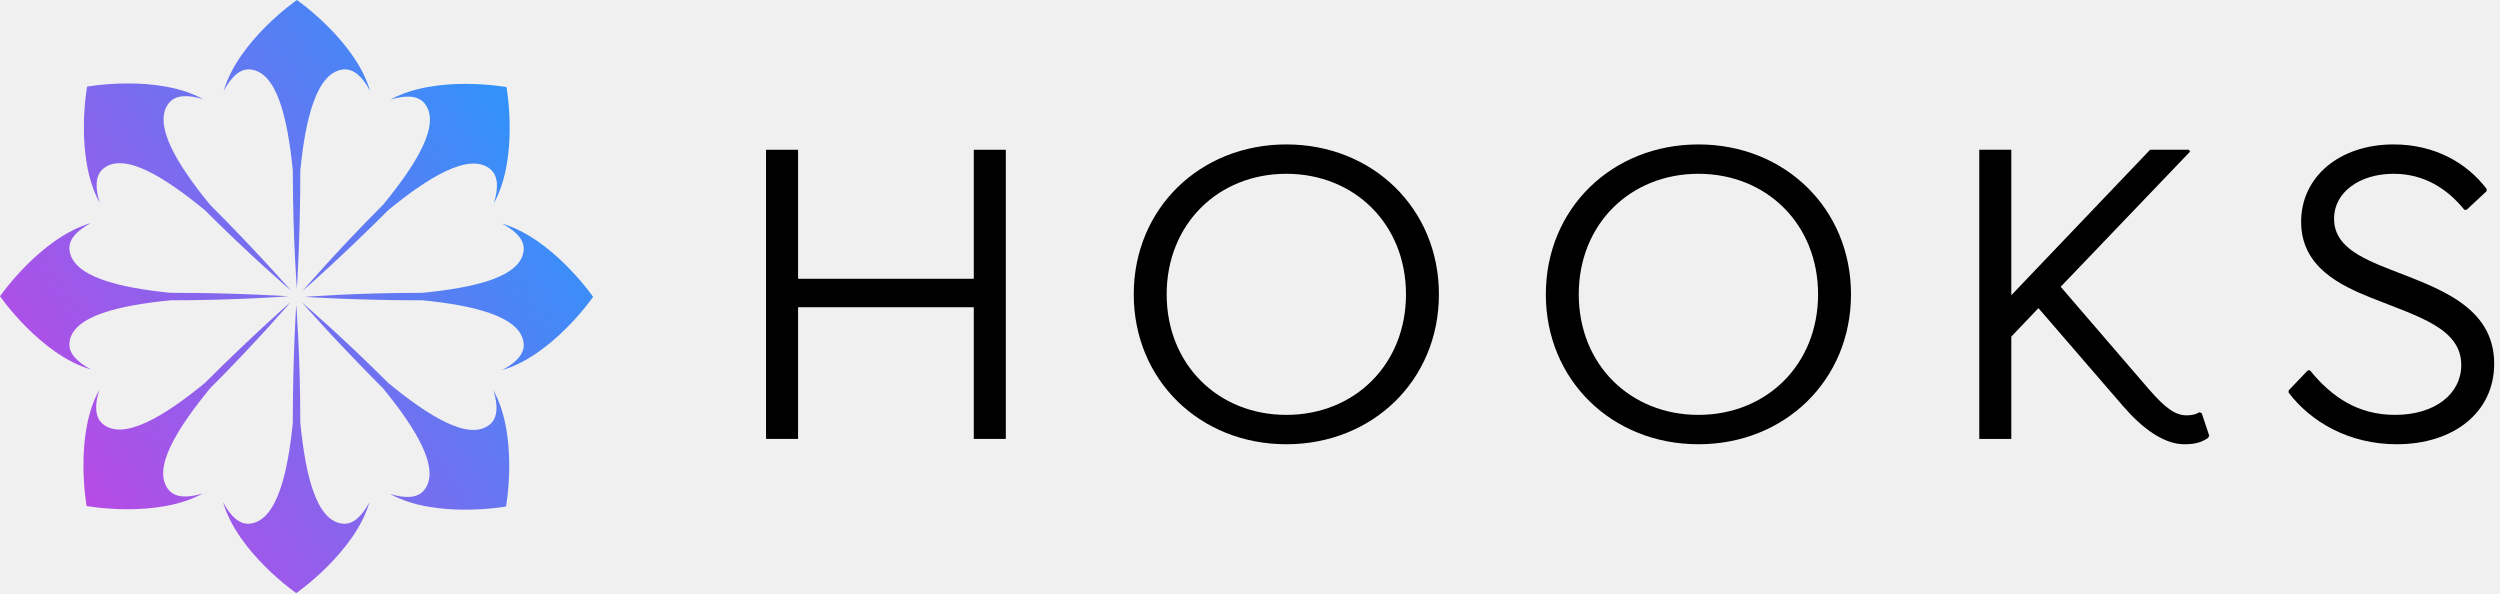
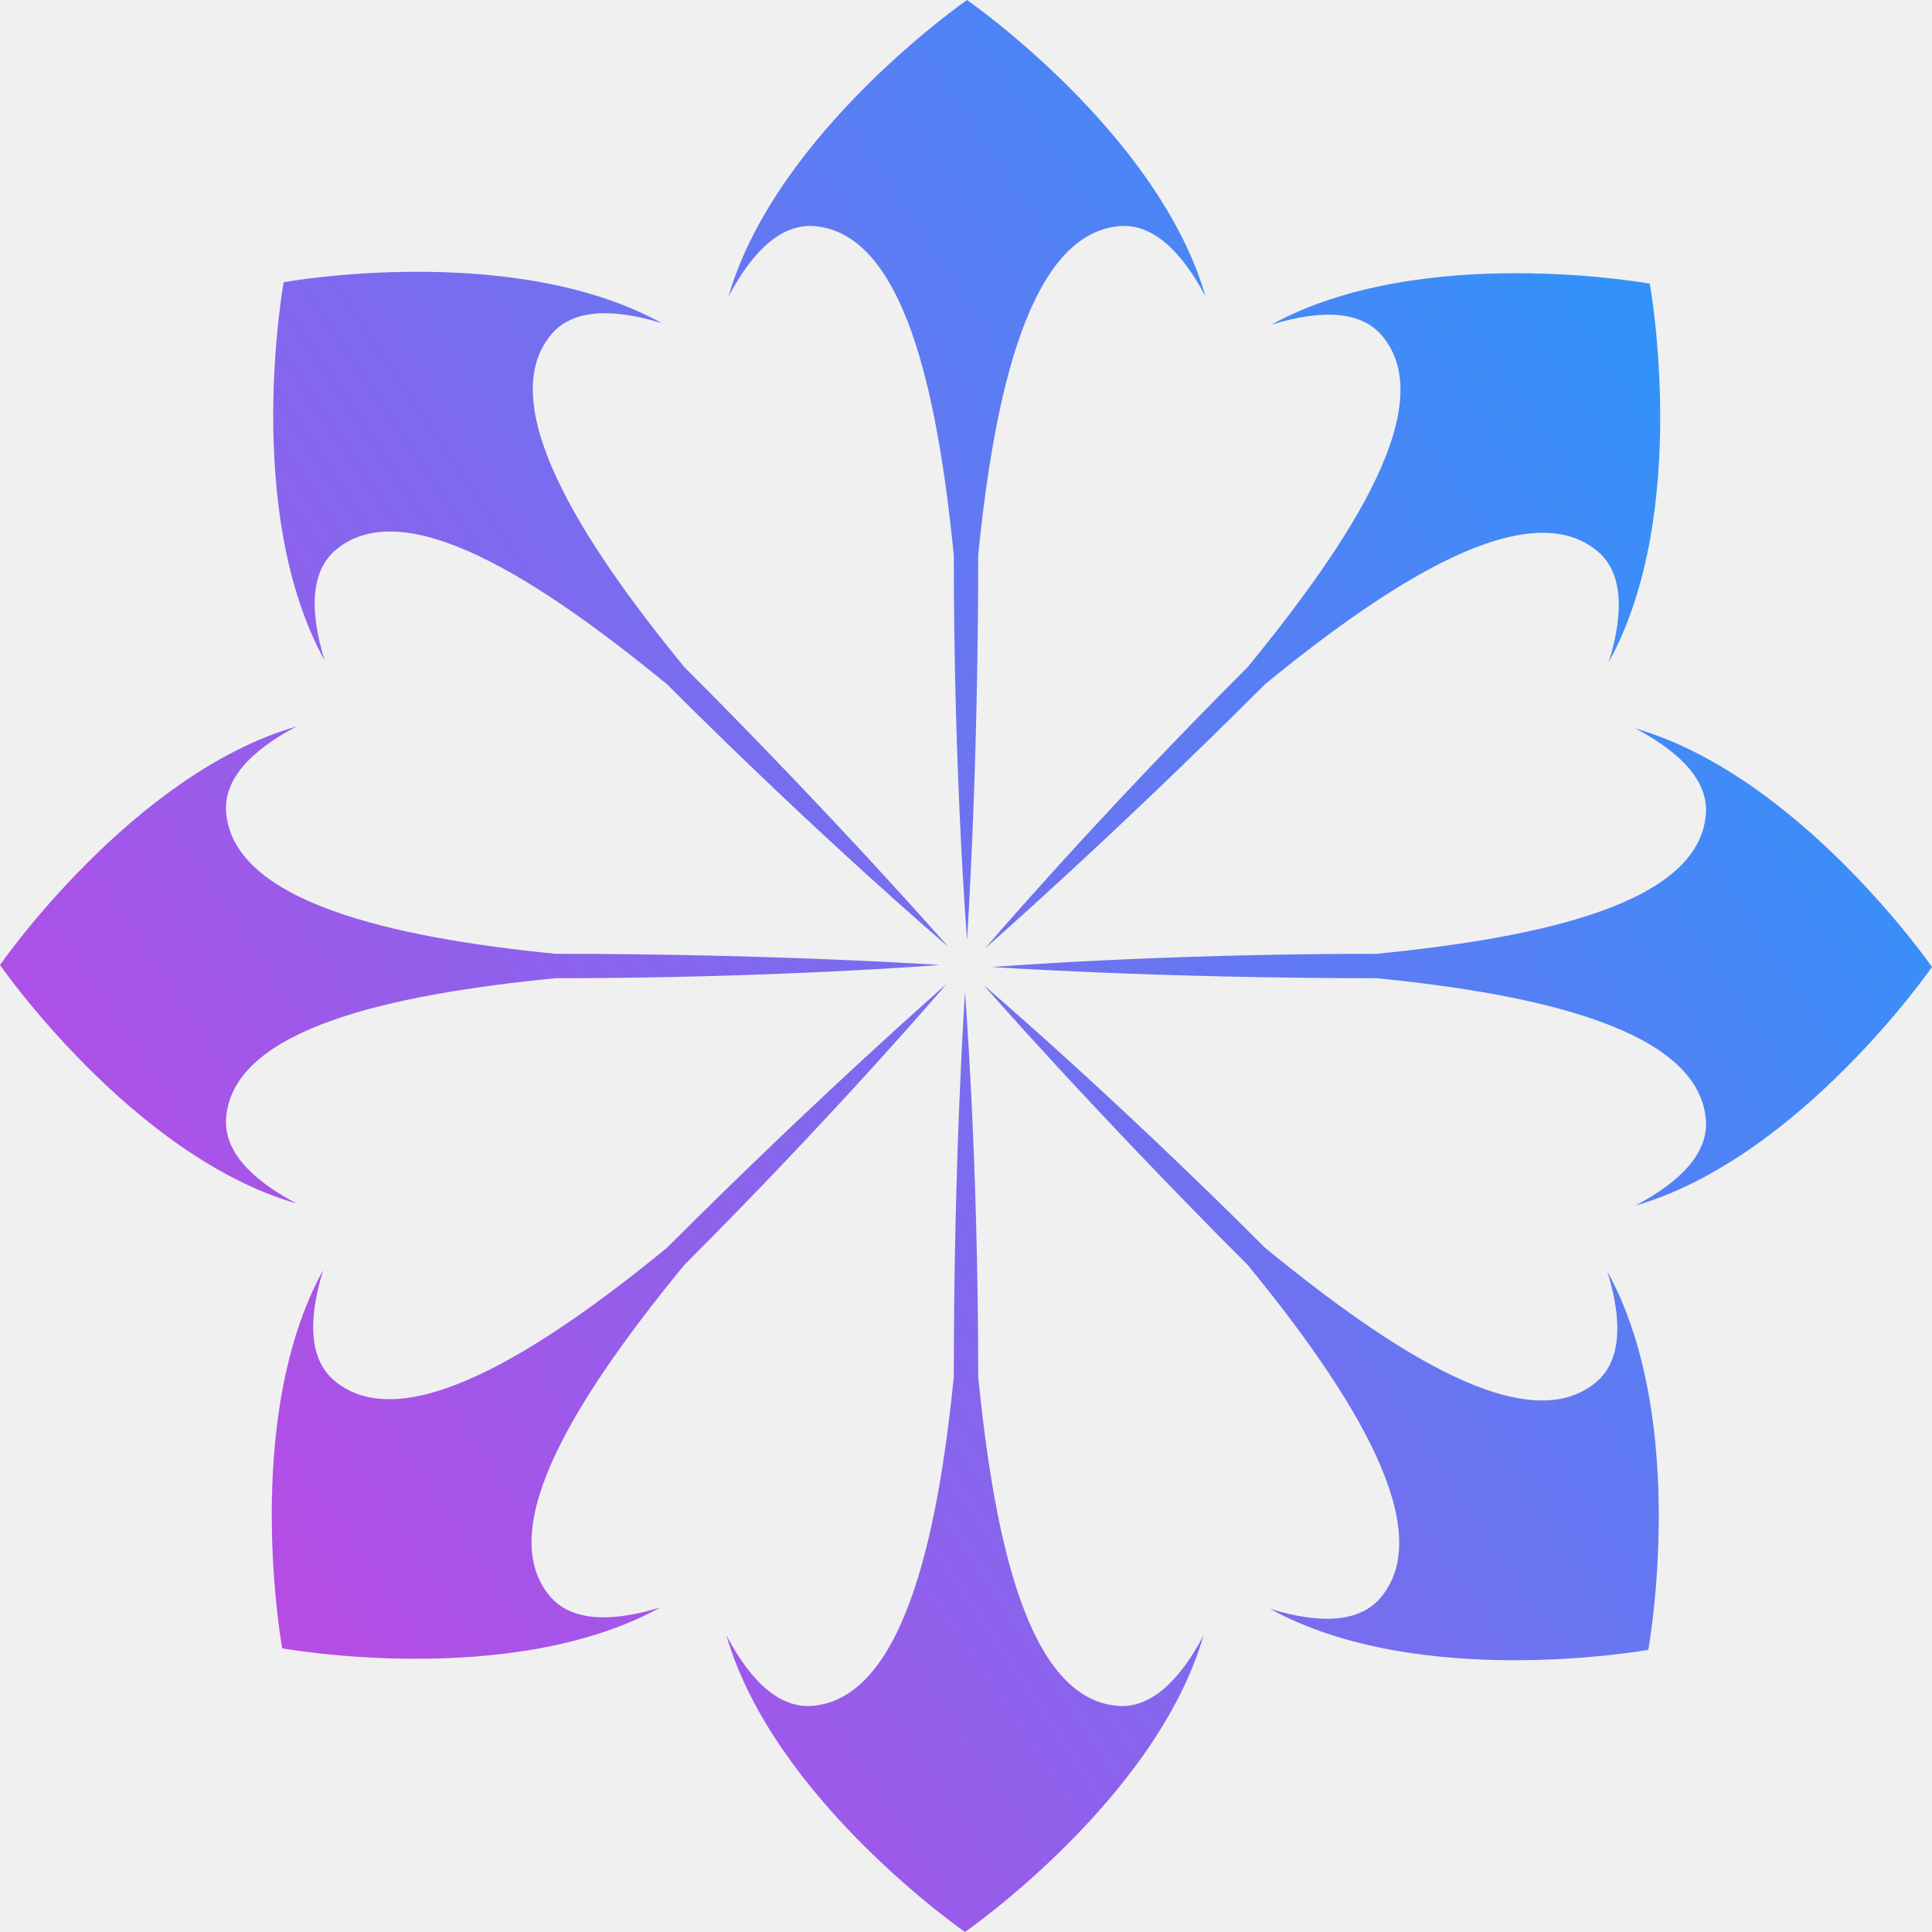
- <svg xmlns="http://www.w3.org/2000/svg" width="843" height="200" viewBox="0 0 843 200" fill="none">
-   <path d="M100.106 97.286C100.106 97.286 98.737 80.23 98.737 57.487C97.044 40.45 93.559 24.225 84.349 23.412C81.058 23.122 78.041 25.724 75.414 30.694C80.326 13.704 100.106 0 100.106 0C100.106 0 119.887 13.704 124.798 30.694C122.171 25.724 119.155 23.122 115.863 23.412C106.654 24.225 102.956 40.45 101.263 57.487C101.263 80.23 100.106 97.286 100.106 97.286Z" fill="url(#paint0_linear_1115_5228)" />
-   <path d="M99.894 102.714C99.894 102.714 101.263 119.77 101.263 142.513C102.956 159.549 106.441 175.775 115.651 176.588C118.942 176.878 121.958 174.276 124.586 169.306C119.674 186.295 99.894 200 99.894 200C99.894 200 80.113 186.295 75.202 169.306C77.829 174.276 80.845 176.878 84.137 176.588C93.346 175.775 97.044 159.549 98.737 142.513C98.737 119.77 99.894 102.714 99.894 102.714Z" fill="url(#paint1_linear_1115_5228)" />
-   <path d="M102.714 100.106C102.714 100.106 119.77 98.737 142.513 98.737C159.549 97.044 175.775 93.559 176.588 84.349C176.878 81.058 174.276 78.041 169.306 75.414C186.295 80.326 200 100.106 200 100.106C200 100.106 186.295 119.887 169.306 124.798C174.276 122.171 176.878 119.155 176.588 115.863C175.775 106.654 159.549 102.956 142.513 101.263C119.77 101.263 102.714 100.106 102.714 100.106Z" fill="url(#paint2_linear_1115_5228)" />
-   <path d="M97.286 99.894C97.286 99.894 80.23 101.263 57.487 101.263C40.45 102.956 24.225 106.441 23.412 115.651C23.122 118.942 25.724 121.958 30.694 124.586C13.704 119.674 0 99.894 0 99.894C0 99.894 13.704 80.113 30.694 75.202C25.724 77.829 23.122 80.845 23.412 84.137C24.225 93.346 40.45 97.044 57.487 98.737C80.23 98.737 97.286 99.894 97.286 99.894Z" fill="url(#paint3_linear_1115_5228)" />
-   <path d="M101.994 98.156C101.994 98.156 113.086 85.127 129.167 69.046C140.017 55.801 149.026 41.864 143.089 34.778C140.966 32.244 136.994 31.952 131.622 33.608C147.108 25.068 170.785 29.364 170.785 29.364C170.785 29.364 175.082 53.042 166.542 68.528C168.198 63.156 167.905 59.183 165.372 57.061C158.285 51.124 144.198 59.982 130.954 70.832C114.873 86.913 101.994 98.156 101.994 98.156Z" fill="url(#paint4_linear_1115_5228)" />
-   <path d="M98.006 101.843C98.006 101.843 86.913 114.873 70.832 130.954C59.982 144.198 50.974 158.135 56.911 165.222C59.033 167.755 63.006 168.048 68.378 166.392C52.891 174.932 29.214 170.635 29.214 170.635C29.214 170.635 24.918 146.958 33.458 131.472C31.802 136.844 32.094 140.816 34.627 142.939C41.714 148.876 55.801 140.017 69.045 129.167C85.127 113.086 98.006 101.843 98.006 101.843Z" fill="url(#paint5_linear_1115_5228)" />
-   <path d="M101.843 101.994C101.843 101.994 114.873 113.086 130.954 129.167C144.198 140.017 158.135 149.026 165.222 143.089C167.755 140.967 168.048 136.994 166.392 131.622C174.931 147.108 170.635 170.786 170.635 170.786C170.635 170.786 146.958 175.082 131.472 166.542C136.843 168.198 140.816 167.906 142.938 165.372C148.876 158.286 140.017 144.198 129.167 130.954C113.086 114.873 101.843 101.994 101.843 101.994Z" fill="url(#paint6_linear_1115_5228)" />
-   <path d="M98.156 98.006C98.156 98.006 85.127 86.913 69.045 70.832C55.801 59.982 41.864 50.974 34.777 56.911C32.244 59.033 31.952 63.006 33.608 68.378C25.068 52.891 29.364 29.214 29.364 29.214C29.364 29.214 53.041 24.918 68.528 33.458C63.156 31.802 59.183 32.094 57.061 34.627C51.124 41.714 59.982 55.801 70.832 69.045C86.913 85.127 98.156 98.006 98.156 98.006Z" fill="url(#paint7_linear_1115_5228)" />
-   <path d="M771.738 132.4V131.65L778.188 124.9H778.938C786.138 133.75 794.988 139.9 807.588 139.9C821.238 139.9 829.938 132.7 829.938 123.1C829.938 110.65 815.388 106.75 799.638 100.45C789.588 96.4 775.938 90.25 775.938 74.8C775.938 59.65 788.838 48.7 807.138 48.7C821.088 48.7 831.888 55 838.488 63.7V64.45L831.738 70.75H830.988C825.288 63.7 817.488 58.6 807.138 58.6C795.738 58.6 787.038 64.75 787.038 73.75C787.038 82.75 795.588 86.8 805.938 90.85C821.538 97 841.038 103 841.038 122.65C841.038 139.15 827.238 149.8 808.188 149.8C792.138 149.8 779.238 142.3 771.738 132.4Z" fill="black" />
-   <path d="M742.411 139.3L744.961 146.95L744.511 147.7C742.261 149.2 740.161 149.8 736.561 149.8C729.661 149.8 722.461 144.55 715.861 136.9L687.361 103.9L678.211 113.5V148H667.411V50.5H678.211V99.55L725.011 50.5H738.061L738.511 51.1L694.861 96.7L724.561 131.2C730.411 137.95 733.711 140.05 737.311 140.05C739.111 140.05 740.461 139.75 741.661 139L742.411 139.3Z" fill="black" />
-   <path d="M572.706 149.8C543.606 149.8 521.256 128.2 521.256 99.25C521.256 70.3 543.606 48.7 572.706 48.7C601.806 48.7 624.156 70.3 624.156 99.25C624.156 128.2 601.806 149.8 572.706 149.8ZM572.706 139.9C595.656 139.9 613.056 122.95 613.056 99.25C613.056 75.55 595.656 58.6 572.706 58.6C549.756 58.6 532.356 75.55 532.356 99.25C532.356 122.95 549.756 139.9 572.706 139.9Z" fill="black" />
-   <path d="M433.751 149.8C404.651 149.8 382.301 128.2 382.301 99.25C382.301 70.3 404.651 48.7 433.751 48.7C462.851 48.7 485.201 70.3 485.201 99.25C485.201 128.2 462.851 149.8 433.751 149.8ZM433.751 139.9C456.701 139.9 474.101 122.95 474.101 99.25C474.101 75.55 456.701 58.6 433.751 58.6C410.801 58.6 393.401 75.55 393.401 99.25C393.401 122.95 410.801 139.9 433.751 139.9Z" fill="black" />
-   <path d="M328.36 50.5H339.16V148H328.36V103.6H269.11V148H258.31V50.5H269.11V94H328.36V50.5Z" fill="black" />
+ <svg xmlns="http://www.w3.org/2000/svg" width="200" height="200" viewBox="0 0 200 200" fill="none">
+   <g clip-path="url(#clip0_1115_5227)">
+     <path d="M100.106 97.286C100.106 97.286 98.737 80.23 98.737 57.487C97.044 40.45 93.559 24.225 84.349 23.412C81.058 23.122 78.041 25.724 75.414 30.694C80.326 13.704 100.106 0 100.106 0C100.106 0 119.887 13.704 124.798 30.694C122.171 25.724 119.155 23.122 115.863 23.412C106.654 24.225 102.956 40.45 101.263 57.487C101.263 80.23 100.106 97.286 100.106 97.286Z" fill="url(#paint0_linear_1115_5227)" />
+     <path d="M99.894 102.714C99.894 102.714 101.263 119.77 101.263 142.513C102.956 159.549 106.441 175.775 115.651 176.588C118.942 176.878 121.958 174.276 124.586 169.306C119.674 186.295 99.894 200 99.894 200C99.894 200 80.113 186.295 75.202 169.306C77.829 174.276 80.845 176.878 84.137 176.588C93.346 175.775 97.044 159.549 98.737 142.513C98.737 119.77 99.894 102.714 99.894 102.714Z" fill="url(#paint1_linear_1115_5227)" />
+     <path d="M102.714 100.106C102.714 100.106 119.77 98.737 142.513 98.737C159.549 97.044 175.775 93.559 176.588 84.349C176.878 81.058 174.276 78.041 169.306 75.414C186.295 80.326 200 100.106 200 100.106C200 100.106 186.295 119.887 169.306 124.798C174.276 122.171 176.878 119.155 176.588 115.863C175.775 106.654 159.549 102.956 142.513 101.263C119.77 101.263 102.714 100.106 102.714 100.106Z" fill="url(#paint2_linear_1115_5227)" />
+     <path d="M97.286 99.894C97.286 99.894 80.23 101.263 57.487 101.263C40.45 102.956 24.225 106.441 23.412 115.651C23.122 118.942 25.724 121.958 30.694 124.586C13.704 119.674 0 99.894 0 99.894C0 99.894 13.704 80.113 30.694 75.202C25.724 77.829 23.122 80.845 23.412 84.137C24.225 93.346 40.45 97.044 57.487 98.737C80.23 98.737 97.286 99.894 97.286 99.894Z" fill="url(#paint3_linear_1115_5227)" />
+     <path d="M101.994 98.156C101.994 98.156 113.086 85.127 129.167 69.046C140.017 55.801 149.026 41.864 143.089 34.778C140.966 32.244 136.994 31.952 131.622 33.608C147.108 25.068 170.785 29.364 170.785 29.364C170.785 29.364 175.082 53.042 166.542 68.528C168.198 63.156 167.905 59.183 165.372 57.061C158.285 51.124 144.198 59.982 130.954 70.832C114.873 86.913 101.994 98.156 101.994 98.156Z" fill="url(#paint4_linear_1115_5227)" />
+     <path d="M98.006 101.843C98.006 101.843 86.913 114.873 70.832 130.954C59.982 144.198 50.974 158.135 56.911 165.222C59.033 167.755 63.006 168.048 68.378 166.392C52.891 174.932 29.214 170.635 29.214 170.635C29.214 170.635 24.918 146.958 33.458 131.472C31.802 136.844 32.094 140.816 34.627 142.939C41.714 148.876 55.801 140.017 69.045 129.167C85.127 113.086 98.006 101.843 98.006 101.843Z" fill="url(#paint5_linear_1115_5227)" />
+     <path d="M101.843 101.994C101.843 101.994 114.873 113.086 130.954 129.167C144.198 140.017 158.135 149.026 165.222 143.089C167.755 140.967 168.048 136.994 166.392 131.622C174.931 147.108 170.635 170.786 170.635 170.786C170.635 170.786 146.958 175.082 131.472 166.542C136.843 168.198 140.816 167.906 142.938 165.372C148.876 158.286 140.017 144.198 129.167 130.954C113.086 114.873 101.843 101.994 101.843 101.994Z" fill="url(#paint6_linear_1115_5227)" />
+     <path d="M98.156 98.006C98.156 98.006 85.127 86.913 69.045 70.832C55.801 59.982 41.864 50.974 34.777 56.911C32.244 59.033 31.952 63.006 33.608 68.378C25.068 52.891 29.364 29.214 29.364 29.214C29.364 29.214 53.041 24.918 68.528 33.458C63.156 31.802 59.183 32.094 57.061 34.627C51.124 41.714 59.982 55.801 70.832 69.045C86.913 85.127 98.156 98.006 98.156 98.006Z" fill="url(#paint7_linear_1115_5227)" />
+   </g>
  <defs>
-     <linearGradient id="paint0_linear_1115_5228" x1="-27" y1="185" x2="227" y2="15" gradientUnits="userSpaceOnUse">
+     <linearGradient id="paint0_linear_1115_5227" x1="-27" y1="185" x2="227" y2="15" gradientUnits="userSpaceOnUse">
      <stop stop-color="#DD37E0" />
      <stop offset="1" stop-color="#0BA7FF" />
    </linearGradient>
-     <linearGradient id="paint1_linear_1115_5228" x1="-27" y1="185" x2="227" y2="15" gradientUnits="userSpaceOnUse">
+     <linearGradient id="paint1_linear_1115_5227" x1="-27" y1="185" x2="227" y2="15" gradientUnits="userSpaceOnUse">
      <stop stop-color="#DD37E0" />
      <stop offset="1" stop-color="#0BA7FF" />
    </linearGradient>
-     <linearGradient id="paint2_linear_1115_5228" x1="-27" y1="185" x2="227" y2="15" gradientUnits="userSpaceOnUse">
+     <linearGradient id="paint2_linear_1115_5227" x1="-27" y1="185" x2="227" y2="15" gradientUnits="userSpaceOnUse">
      <stop stop-color="#DD37E0" />
      <stop offset="1" stop-color="#0BA7FF" />
    </linearGradient>
-     <linearGradient id="paint3_linear_1115_5228" x1="-27" y1="185" x2="227" y2="15" gradientUnits="userSpaceOnUse">
+     <linearGradient id="paint3_linear_1115_5227" x1="-27" y1="185" x2="227" y2="15" gradientUnits="userSpaceOnUse">
      <stop stop-color="#DD37E0" />
      <stop offset="1" stop-color="#0BA7FF" />
    </linearGradient>
-     <linearGradient id="paint4_linear_1115_5228" x1="-27" y1="185" x2="227" y2="15" gradientUnits="userSpaceOnUse">
+     <linearGradient id="paint4_linear_1115_5227" x1="-27" y1="185" x2="227" y2="15" gradientUnits="userSpaceOnUse">
      <stop stop-color="#DD37E0" />
      <stop offset="1" stop-color="#0BA7FF" />
    </linearGradient>
-     <linearGradient id="paint5_linear_1115_5228" x1="-27" y1="185" x2="227" y2="15" gradientUnits="userSpaceOnUse">
+     <linearGradient id="paint5_linear_1115_5227" x1="-27" y1="185" x2="227" y2="15" gradientUnits="userSpaceOnUse">
      <stop stop-color="#DD37E0" />
      <stop offset="1" stop-color="#0BA7FF" />
    </linearGradient>
-     <linearGradient id="paint6_linear_1115_5228" x1="-27" y1="185" x2="227" y2="15" gradientUnits="userSpaceOnUse">
+     <linearGradient id="paint6_linear_1115_5227" x1="-27" y1="185" x2="227" y2="15" gradientUnits="userSpaceOnUse">
      <stop stop-color="#DD37E0" />
      <stop offset="1" stop-color="#0BA7FF" />
    </linearGradient>
-     <linearGradient id="paint7_linear_1115_5228" x1="-27" y1="185" x2="227" y2="15" gradientUnits="userSpaceOnUse">
+     <linearGradient id="paint7_linear_1115_5227" x1="-27" y1="185" x2="227" y2="15" gradientUnits="userSpaceOnUse">
      <stop stop-color="#DD37E0" />
      <stop offset="1" stop-color="#0BA7FF" />
    </linearGradient>
+     <clipPath id="clip0_1115_5227">
+       <rect width="200" height="200" fill="white" />
+     </clipPath>
  </defs>
</svg>
